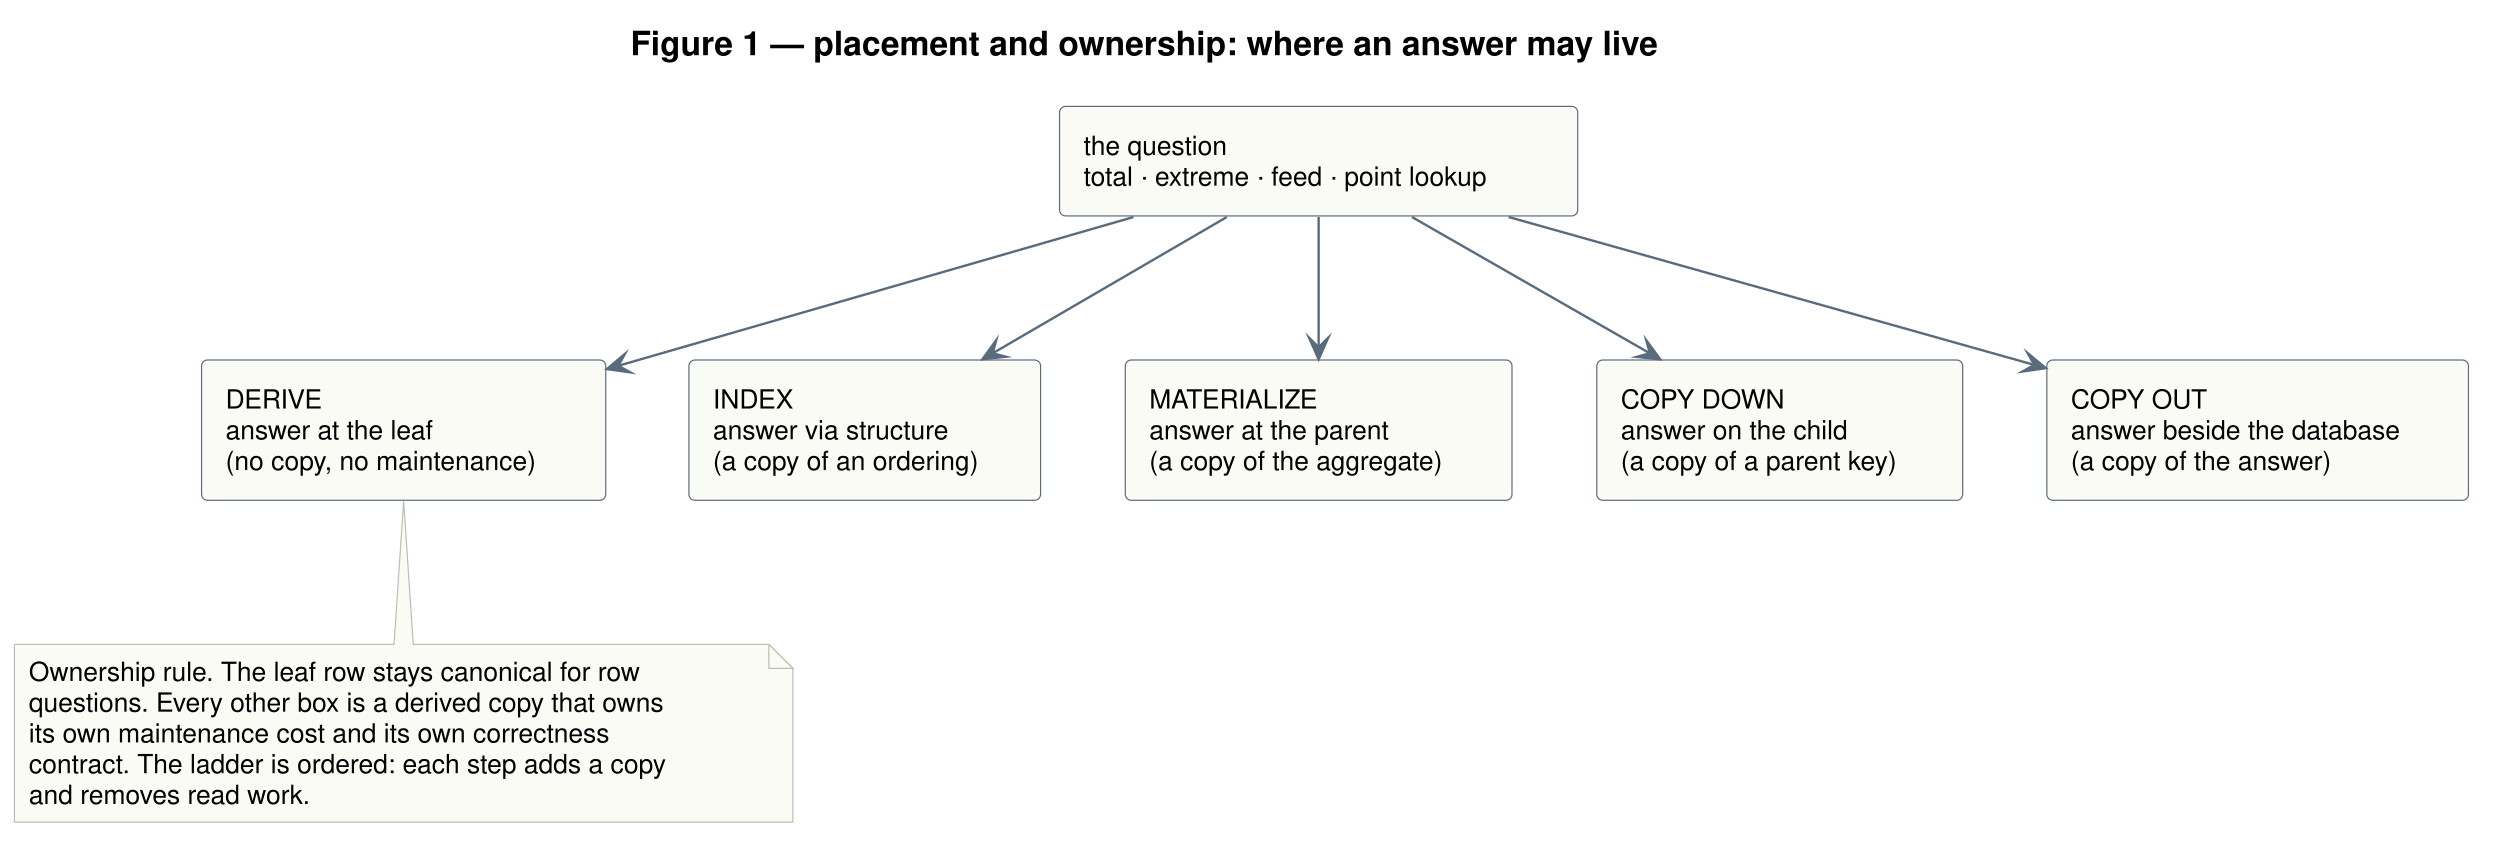
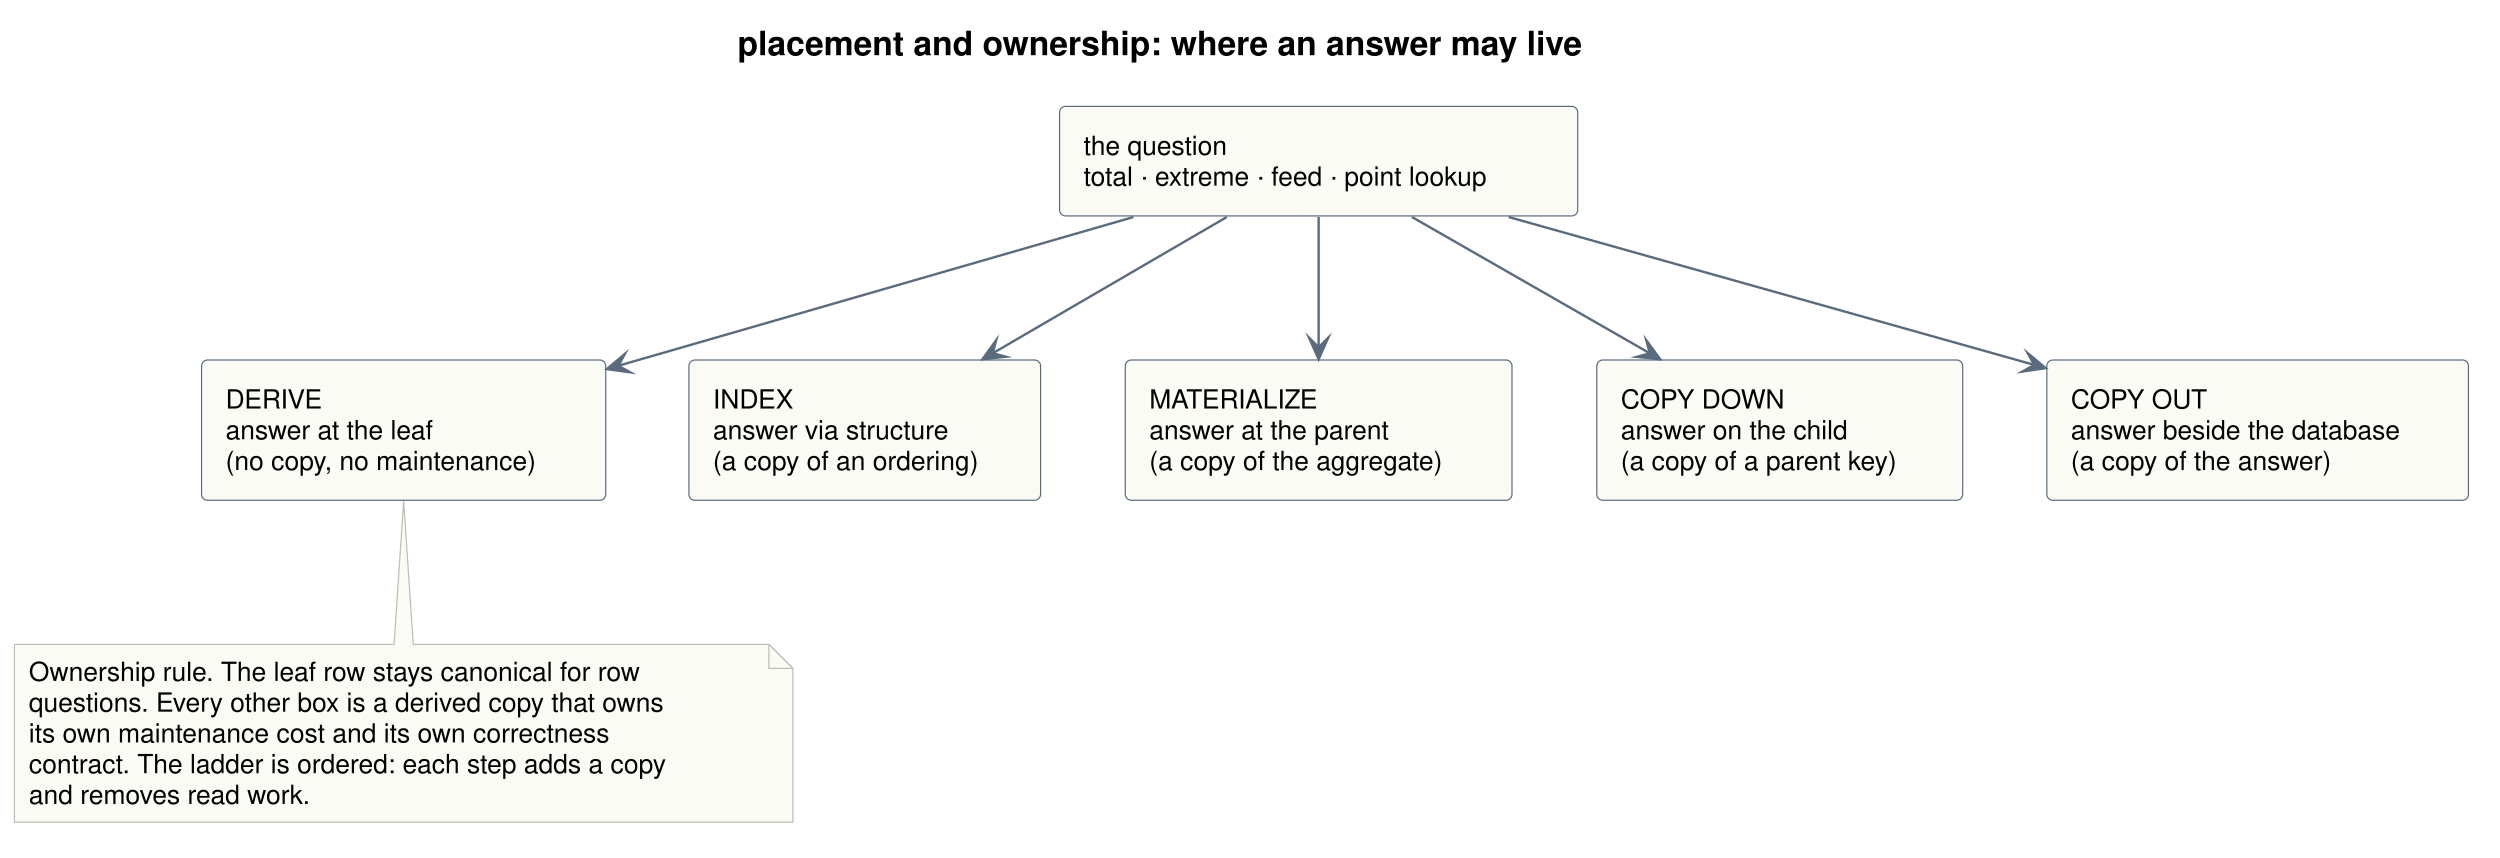
<svg xmlns="http://www.w3.org/2000/svg" version="1.1" data-diagram-type="DESCRIPTION" style="width:1041px;height:357px;background:#FFFFFF;" width="1041px" height="357px" viewBox="0 0 1041 357" zoomAndPan="magnify" preserveAspectRatio="none" contentStyleType="text/css">
  <defs />
-   <g font-family="sans-serif" lengthAdjust="spacing">
+   <g font-family="sans-serif">
    <g class="title" data-source-line="5">
-       <text x="262.541" y="22.995" fill="#000" font-size="14" textLength="509.776" font-weight="700" font-family="'Segoe UI, Helvetica, Arial'">Figure 1 — placement and ownership: where an answer may live</text>
+       <text x="307.097" y="22.995" fill="#000" font-size="14" font-weight="700" font-family="'Segoe UI, Helvetica, Arial'">placement and ownership: where an answer may live</text>
    </g>
    <g class="entity" data-qualified-name="Q" id="ent0001" data-source-line="7">
      <rect x="441.2" y="44.297" width="215.766" height="45.609" fill="#FBFBF6" style="stroke:#5A6B7D;stroke-width:0.5;" rx="2.5" ry="2.5" />
-       <text x="451.2" y="64.507" fill="#000" font-size="11" textLength="69.072" font-family="'Segoe UI, Helvetica, Arial'">the question</text>
-       <text x="451.2" y="77.312" fill="#000" font-size="11" textLength="195.766" font-family="'Segoe UI, Helvetica, Arial'">total · extreme · feed · point lookup</text>
+       <text x="451.2" y="64.507" fill="#000" font-size="11" font-family="'Segoe UI, Helvetica, Arial'">the question</text>
+       <text x="451.2" y="77.312" fill="#000" font-size="11" font-family="'Segoe UI, Helvetica, Arial'">total · extreme · feed · point lookup</text>
    </g>
    <g class="entity" data-qualified-name="derive" id="ent0002" data-source-line="9">
      <rect x="83.93" y="149.907" width="168.307" height="58.414" fill="#FBFBF6" style="stroke:#5A6B7D;stroke-width:0.5;" rx="2.5" ry="2.5" />
-       <text x="93.93" y="170.117" fill="#000" font-size="11" textLength="40.783" font-family="'Segoe UI, Helvetica, Arial'">DERIVE</text>
-       <text x="93.93" y="182.922" fill="#000" font-size="11" textLength="99.763" font-family="'Segoe UI, Helvetica, Arial'">answer at the leaf</text>
-       <text x="93.93" y="195.727" fill="#000" font-size="11" textLength="148.307" font-family="'Segoe UI, Helvetica, Arial'">(no copy, no maintenance)</text>
+       <text x="93.93" y="170.117" fill="#000" font-size="11" font-family="'Segoe UI, Helvetica, Arial'">DERIVE</text>
+       <text x="93.93" y="182.922" fill="#000" font-size="11" font-family="'Segoe UI, Helvetica, Arial'">answer at the leaf</text>
+       <text x="93.93" y="195.727" fill="#000" font-size="11" font-family="'Segoe UI, Helvetica, Arial'">(no copy, no maintenance)</text>
    </g>
    <g class="entity" data-qualified-name="index" id="ent0003" data-source-line="10">
      <rect x="286.87" y="149.907" width="146.43" height="58.414" fill="#FBFBF6" style="stroke:#5A6B7D;stroke-width:0.5;" rx="2.5" ry="2.5" />
-       <text x="296.87" y="170.117" fill="#000" font-size="11" textLength="34.429" font-family="'Segoe UI, Helvetica, Arial'">INDEX</text>
-       <text x="296.87" y="182.922" fill="#000" font-size="11" textLength="113.19" font-family="'Segoe UI, Helvetica, Arial'">answer via structure</text>
-       <text x="296.87" y="195.727" fill="#000" font-size="11" textLength="126.43" font-family="'Segoe UI, Helvetica, Arial'">(a copy of an ordering)</text>
+       <text x="296.87" y="170.117" fill="#000" font-size="11" font-family="'Segoe UI, Helvetica, Arial'">INDEX</text>
+       <text x="296.87" y="182.922" fill="#000" font-size="11" font-family="'Segoe UI, Helvetica, Arial'">answer via structure</text>
+       <text x="296.87" y="195.727" fill="#000" font-size="11" font-family="'Segoe UI, Helvetica, Arial'">(a copy of an ordering)</text>
    </g>
    <g class="entity" data-qualified-name="mat" id="ent0004" data-source-line="11">
      <rect x="468.56" y="149.907" width="161.034" height="58.414" fill="#FBFBF6" style="stroke:#5A6B7D;stroke-width:0.5;" rx="2.5" ry="2.5" />
-       <text x="478.56" y="170.117" fill="#000" font-size="11" textLength="72.956" font-family="'Segoe UI, Helvetica, Arial'">MATERIALIZE</text>
-       <text x="478.56" y="182.922" fill="#000" font-size="11" textLength="115.624" font-family="'Segoe UI, Helvetica, Arial'">answer at the parent</text>
-       <text x="478.56" y="195.727" fill="#000" font-size="11" textLength="141.034" font-family="'Segoe UI, Helvetica, Arial'">(a copy of the aggregate)</text>
+       <text x="478.56" y="170.117" fill="#000" font-size="11" font-family="'Segoe UI, Helvetica, Arial'">MATERIALIZE</text>
+       <text x="478.56" y="182.922" fill="#000" font-size="11" font-family="'Segoe UI, Helvetica, Arial'">answer at the parent</text>
+       <text x="478.56" y="195.727" fill="#000" font-size="11" font-family="'Segoe UI, Helvetica, Arial'">(a copy of the aggregate)</text>
    </g>
    <g class="entity" data-qualified-name="down" id="ent0005" data-source-line="12">
      <rect x="664.9" y="149.907" width="152.365" height="58.414" fill="#FBFBF6" style="stroke:#5A6B7D;stroke-width:0.5;" rx="2.5" ry="2.5" />
-       <text x="674.9" y="170.117" fill="#000" font-size="11" textLength="69.421" font-family="'Segoe UI, Helvetica, Arial'">COPY DOWN</text>
-       <text x="674.9" y="182.922" fill="#000" font-size="11" textLength="108.088" font-family="'Segoe UI, Helvetica, Arial'">answer on the child</text>
-       <text x="674.9" y="195.727" fill="#000" font-size="11" textLength="132.365" font-family="'Segoe UI, Helvetica, Arial'">(a copy of a parent key)</text>
+       <text x="674.9" y="170.117" fill="#000" font-size="11" font-family="'Segoe UI, Helvetica, Arial'">COPY DOWN</text>
+       <text x="674.9" y="182.922" fill="#000" font-size="11" font-family="'Segoe UI, Helvetica, Arial'">answer on the child</text>
+       <text x="674.9" y="195.727" fill="#000" font-size="11" font-family="'Segoe UI, Helvetica, Arial'">(a copy of a parent key)</text>
    </g>
    <g class="entity" data-qualified-name="out" id="ent0006" data-source-line="13">
      <rect x="852.3" y="149.907" width="175.558" height="58.414" fill="#FBFBF6" style="stroke:#5A6B7D;stroke-width:0.5;" rx="2.5" ry="2.5" />
-       <text x="862.3" y="170.117" fill="#000" font-size="11" textLength="56.617" font-family="'Segoe UI, Helvetica, Arial'">COPY OUT</text>
-       <text x="862.3" y="182.922" fill="#000" font-size="11" textLength="155.558" font-family="'Segoe UI, Helvetica, Arial'">answer beside the database</text>
-       <text x="862.3" y="195.727" fill="#000" font-size="11" textLength="123.965" font-family="'Segoe UI, Helvetica, Arial'">(a copy of the answer)</text>
+       <text x="862.3" y="170.117" fill="#000" font-size="11" font-family="'Segoe UI, Helvetica, Arial'">COPY OUT</text>
+       <text x="862.3" y="182.922" fill="#000" font-size="11" font-family="'Segoe UI, Helvetica, Arial'">answer beside the database</text>
+       <text x="862.3" y="195.727" fill="#000" font-size="11" font-family="'Segoe UI, Helvetica, Arial'">(a copy of the answer)</text>
    </g>
    <g class="entity" data-qualified-name="GMN12" id="ent0013" data-source-line="22">
      <path d="M6,268.327 L6,342.35 A0,0 0 0 0 6,342.35 L330.161,342.35 A0,0 0 0 0 330.161,342.35 L330.161,278.327 L320.161,268.327 L172.08,268.327 L168.08,208.617 L164.08,268.327 L6,268.327 A0,0 0 0 0 6,268.327" style="stroke:#BDBDB0;stroke-width:0.5;" fill="#FBFBF6" />
      <path d="M320.161,268.327 L320.161,278.327 L330.161,278.327 L320.161,268.327" style="stroke:#BDBDB0;stroke-width:0.5;" fill="#FBFBF6" />
-       <text x="12" y="283.537" fill="#000" font-size="11" textLength="289.352" font-family="'Segoe UI, Helvetica, Arial'">Ownership rule. The leaf row stays canonical for row</text>
-       <text x="12" y="296.342" fill="#000" font-size="11" textLength="303.161" font-family="'Segoe UI, Helvetica, Arial'">questions. Every other box is a derived copy that owns</text>
-       <text x="12" y="309.147" fill="#000" font-size="11" textLength="275.806" font-family="'Segoe UI, Helvetica, Arial'">its own maintenance cost and its own correctness</text>
-       <text x="12" y="321.951" fill="#000" font-size="11" textLength="301.7" font-family="'Segoe UI, Helvetica, Arial'">contract. The ladder is ordered: each step adds a copy</text>
-       <text x="12" y="334.756" fill="#000" font-size="11" textLength="134.057" font-family="'Segoe UI, Helvetica, Arial'">and removes read work.</text>
+       <text x="12" y="283.537" fill="#000" font-size="11" font-family="'Segoe UI, Helvetica, Arial'">Ownership rule. The leaf row stays canonical for row</text>
+       <text x="12" y="296.342" fill="#000" font-size="11" font-family="'Segoe UI, Helvetica, Arial'">questions. Every other box is a derived copy that owns</text>
+       <text x="12" y="309.147" fill="#000" font-size="11" font-family="'Segoe UI, Helvetica, Arial'">its own maintenance cost and its own correctness</text>
+       <text x="12" y="321.951" fill="#000" font-size="11" font-family="'Segoe UI, Helvetica, Arial'">contract. The ladder is ordered: each step adds a copy</text>
+       <text x="12" y="334.756" fill="#000" font-size="11" font-family="'Segoe UI, Helvetica, Arial'">and removes read work.</text>
    </g>
    <g class="link" data-entity-1="ent0001" data-entity-2="ent0002" id="lnk7" data-source-line="15" data-link-type="dependency">
      <path d="M471.98,90.367 C408.38,108.727 323.064,133.37 257.484,152.3" style="stroke:#5A6B7D;stroke-width:1;" fill="none" id="Q-to-derive" />
      <polygon points="252.68,153.687,262.436,155.034,257.484,152.3,260.218,147.348,252.68,153.687" fill="#5A6B7D" style="stroke:#5A6B7D;stroke-width:1;stroke-linejoin:miter;stroke-miterlimit:10;" />
    </g>
    <g class="link" data-entity-1="ent0001" data-entity-2="ent0003" id="lnk8" data-source-line="16" data-link-type="dependency">
      <path d="M510.83,90.367 C481.49,107.447 445.101,128.632 413.381,147.092" style="stroke:#5A6B7D;stroke-width:1;" fill="none" id="Q-to-index" />
      <polygon points="409.06,149.607,418.851,148.537,413.381,147.092,414.827,141.623,409.06,149.607" fill="#5A6B7D" style="stroke:#5A6B7D;stroke-width:1;stroke-linejoin:miter;stroke-miterlimit:10;" />
    </g>
    <g class="link" data-entity-1="ent0001" data-entity-2="ent0004" id="lnk9" data-source-line="17" data-link-type="dependency">
      <path d="M549.08,90.367 C549.08,107.447 549.08,126.147 549.08,144.607" style="stroke:#5A6B7D;stroke-width:1;" fill="none" id="Q-to-mat" />
      <polygon points="549.08,149.607,553.08,140.607,549.08,144.607,545.08,140.607,549.08,149.607" fill="#5A6B7D" style="stroke:#5A6B7D;stroke-width:1;stroke-linejoin:miter;stroke-miterlimit:10;" />
    </g>
    <g class="link" data-entity-1="ent0001" data-entity-2="ent0005" id="lnk10" data-source-line="18" data-link-type="dependency">
      <path d="M587.93,90.367 C617.74,107.447 654.762,128.661 686.982,147.121" style="stroke:#5A6B7D;stroke-width:1;" fill="none" id="Q-to-down" />
      <polygon points="691.32,149.607,685.499,141.662,686.982,147.121,681.522,148.603,691.32,149.607" fill="#5A6B7D" style="stroke:#5A6B7D;stroke-width:1;stroke-linejoin:miter;stroke-miterlimit:10;" />
    </g>
    <g class="link" data-entity-1="ent0001" data-entity-2="ent0006" id="lnk11" data-source-line="19" data-link-type="dependency">
      <path d="M628.21,90.367 C693.03,108.607 779.877,133.043 847.057,151.943" style="stroke:#5A6B7D;stroke-width:1;" fill="none" id="Q-to-out" />
      <polygon points="851.87,153.297,844.29,147.009,847.057,151.943,842.123,154.71,851.87,153.297" fill="#5A6B7D" style="stroke:#5A6B7D;stroke-width:1;stroke-linejoin:miter;stroke-miterlimit:10;" />
    </g>
  </g>
</svg>
